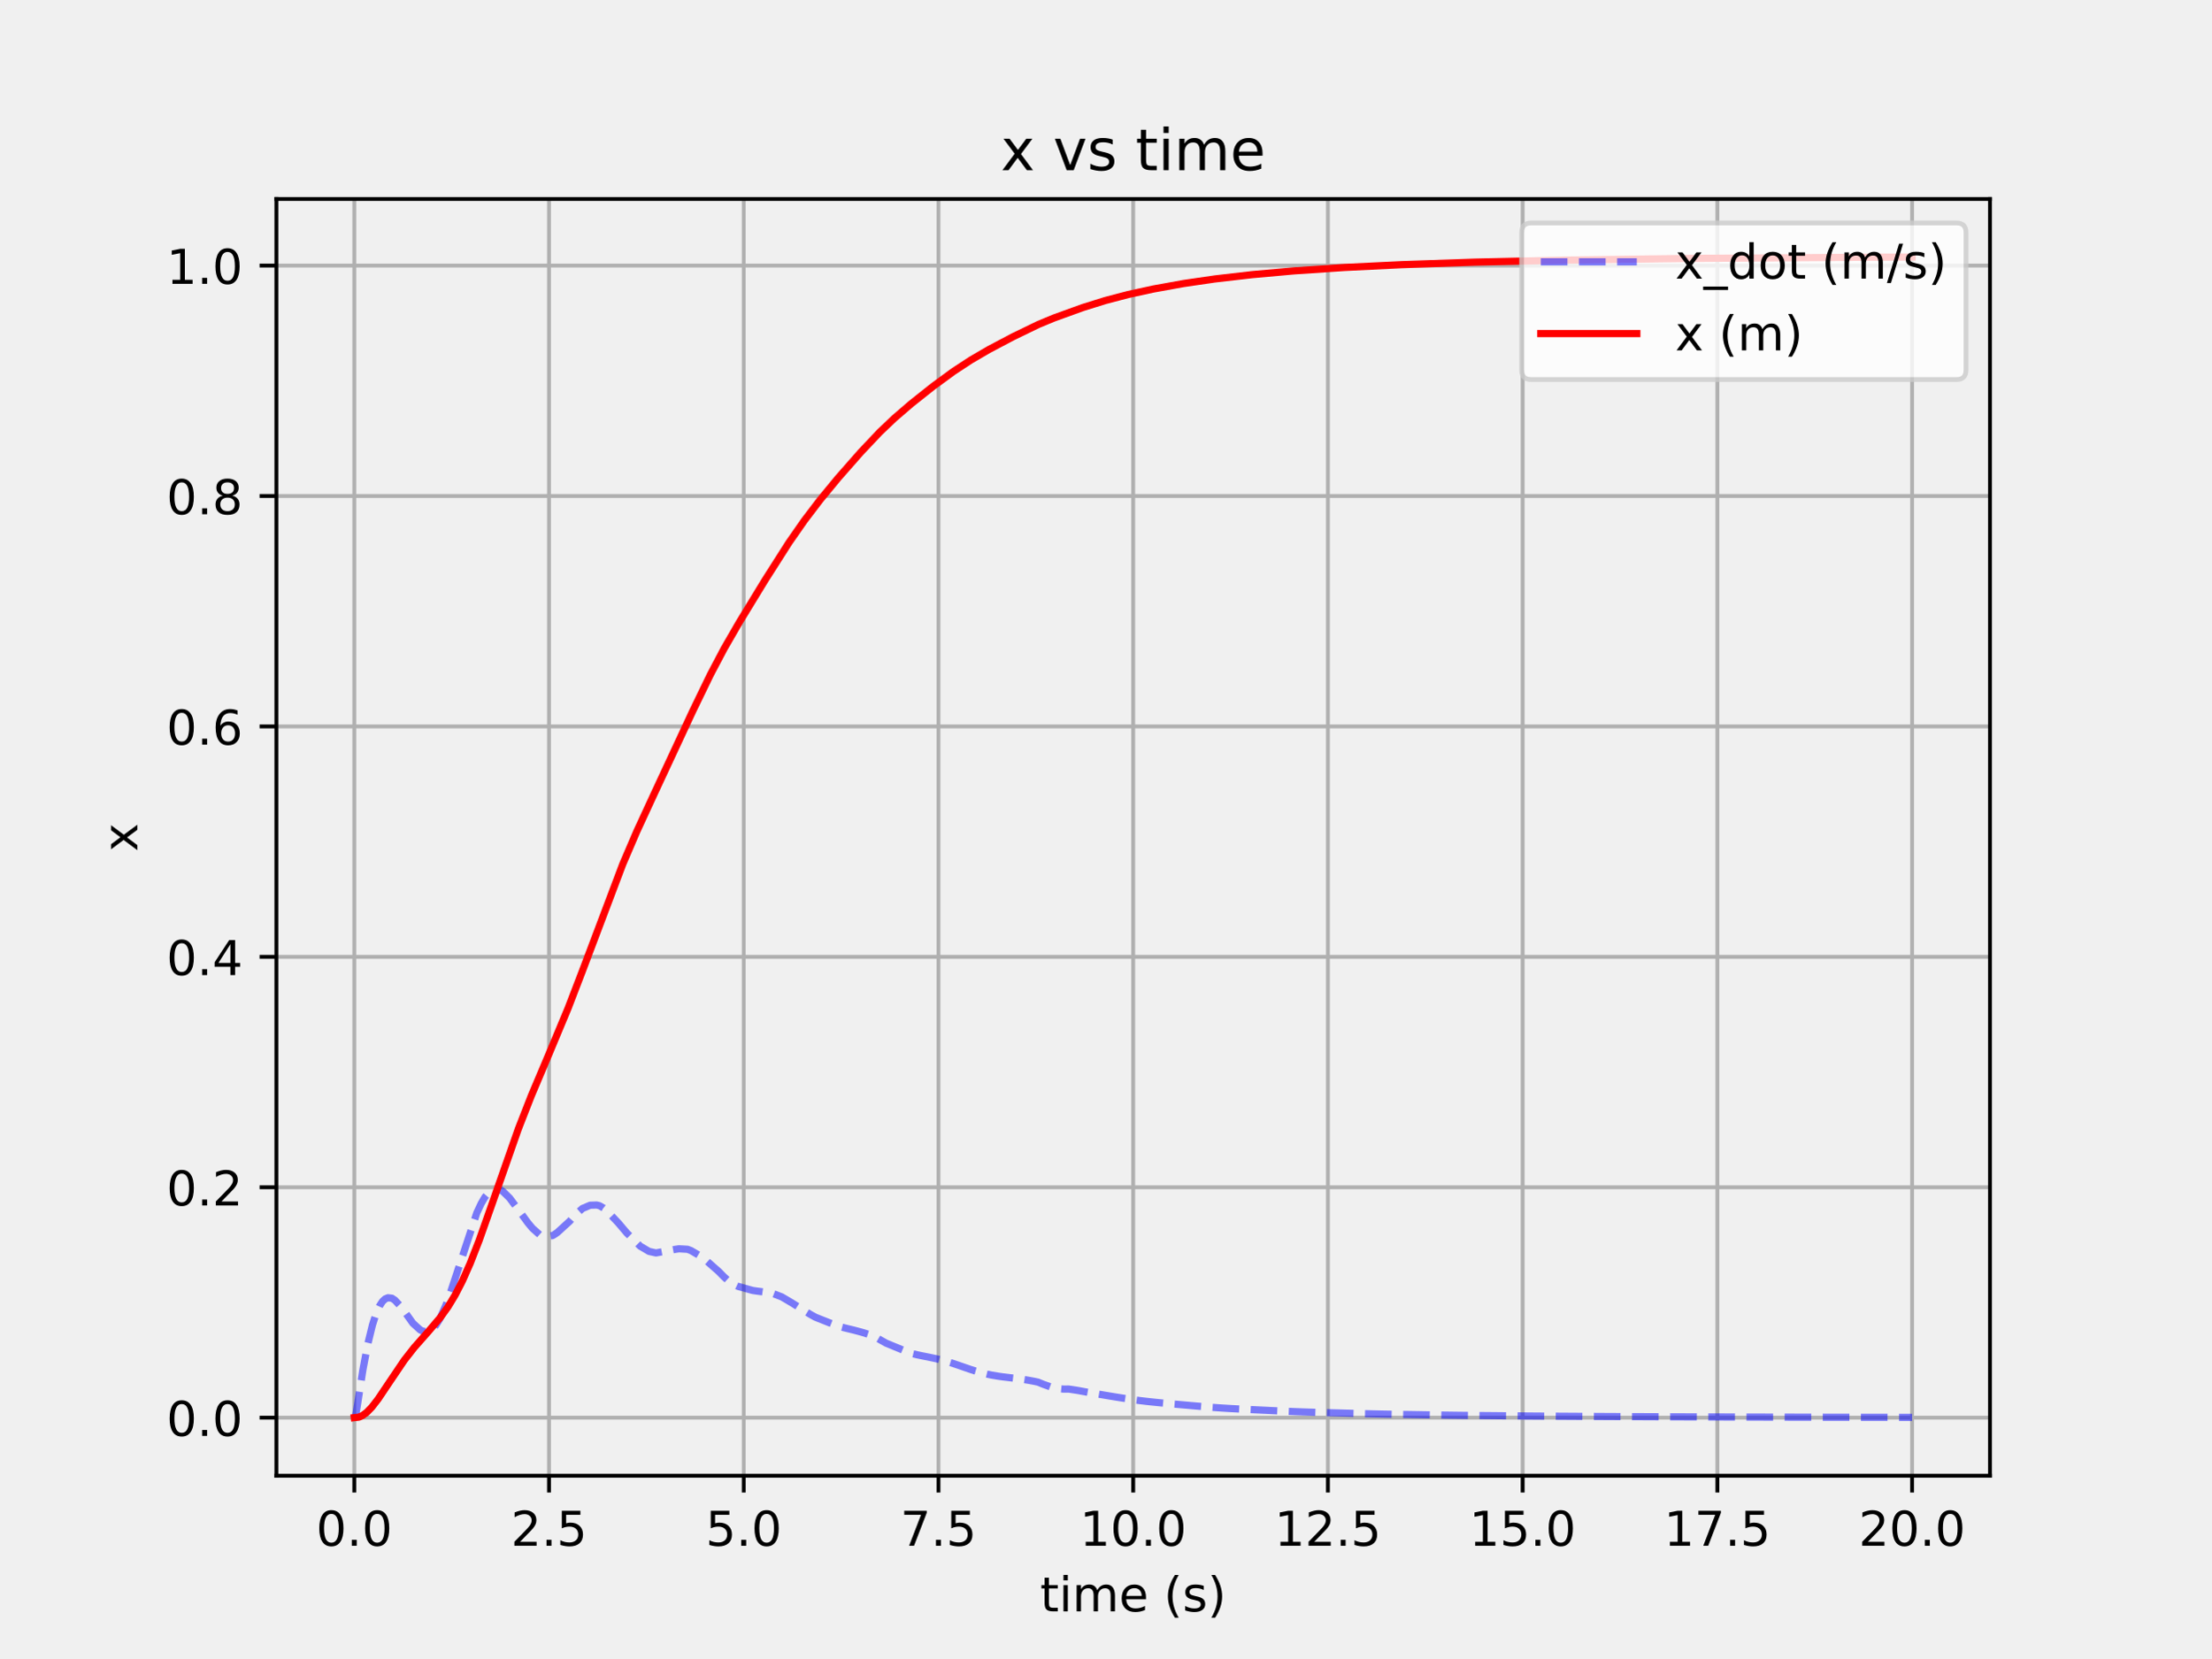
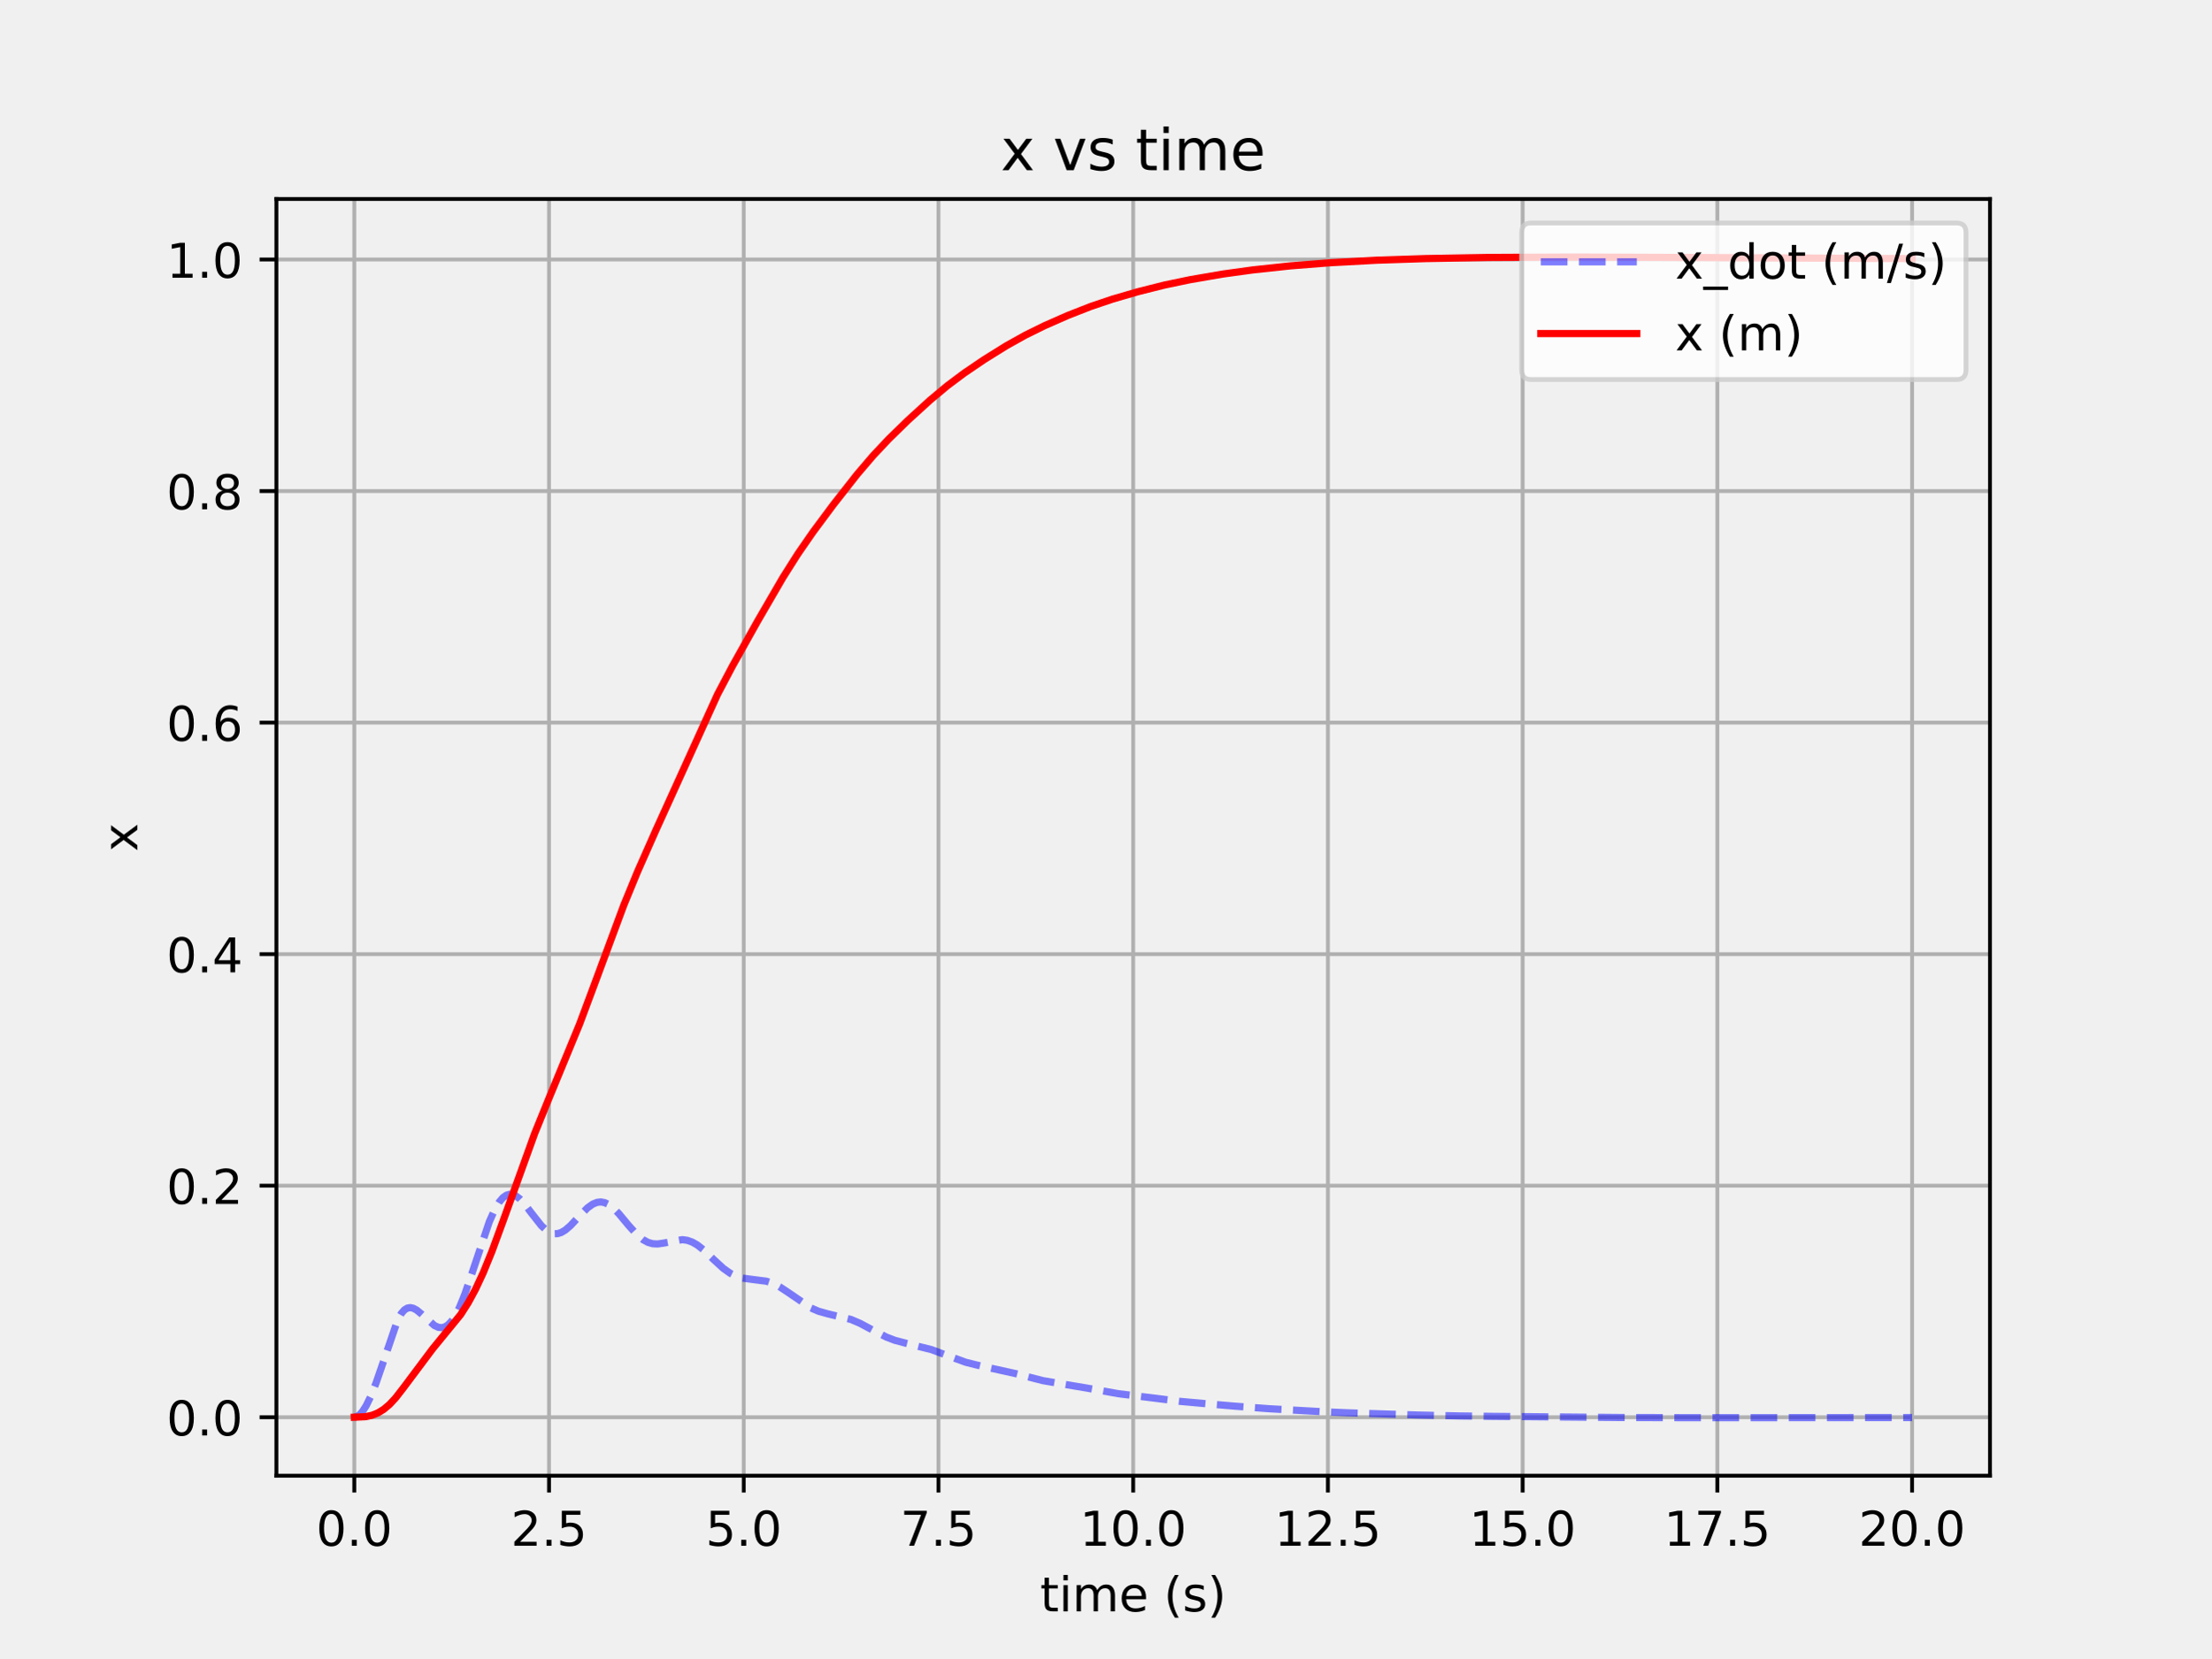
<svg xmlns="http://www.w3.org/2000/svg" xmlns:xlink="http://www.w3.org/1999/xlink" width="460.8pt" height="345.6pt" viewBox="0 0 460.8 345.6" version="1.1">
  <defs>
    <style type="text/css">*{stroke-linejoin: round; stroke-linecap: butt}</style>
  </defs>
  <g id="figure_1">
    <g id="patch_1">
      <path d="M 0 345.6  L 460.8 345.6  L 460.8 0  L 0 0  L 0 345.6  z " style="fill: none" />
    </g>
    <g id="axes_1">
      <g id="patch_2">
        <path d="M 57.6 307.584  L 414.72 307.584  L 414.72 41.472  L 57.6 41.472  L 57.6 307.584  z " style="fill: none" />
      </g>
      <g id="matplotlib.axis_1">
        <g id="xtick_1">
          <g id="line2d_1">
-             <path d="M 73.833 307.584  L 73.833 41.472  " clip-path="url(#pd0d7228120)" style="fill: none; stroke: #b0b0b0; stroke-width: 0.8; stroke-linecap: square" />
+             <path d="M 73.833 307.584  L 73.833 41.472  " clip-path="url(#p4088467283)" style="fill: none; stroke: #b0b0b0; stroke-width: 0.8; stroke-linecap: square" />
          </g>
          <g id="line2d_2">
            <defs>
-               <path id="mc7f2537e8c" d="M 0 0  L 0 3.5  " style="stroke: #000000; stroke-width: 0.8" />
+               <path id="m02cb3f8ad9" d="M 0 0  L 0 3.5  " style="stroke: #000000; stroke-width: 0.8" />
            </defs>
            <g>
-               <use xlink:href="#mc7f2537e8c" x="73.833" y="307.584" style="stroke: #000000; stroke-width: 0.8" />
+               <use xlink:href="#m02cb3f8ad9" x="73.833" y="307.584" style="stroke: #000000; stroke-width: 0.8" />
            </g>
          </g>
          <g id="text_1">
            <g transform="translate(65.88116 322.1824) scale(0.1 -0.1)">
              <defs>
                <path id="DejaVuSans-30" d="M 2034 4250  Q 1547 4250 1301 3770  Q 1056 3291 1056 2328  Q 1056 1369 1301 889  Q 1547 409 2034 409  Q 2525 409 2770 889  Q 3016 1369 3016 2328  Q 3016 3291 2770 3770  Q 2525 4250 2034 4250  z M 2034 4750  Q 2819 4750 3233 4129  Q 3647 3509 3647 2328  Q 3647 1150 3233 529  Q 2819 -91 2034 -91  Q 1250 -91 836 529  Q 422 1150 422 2328  Q 422 3509 836 4129  Q 1250 4750 2034 4750  z " transform="scale(0.015625)" />
                <path id="DejaVuSans-2e" d="M 684 794  L 1344 794  L 1344 0  L 684 0  L 684 794  z " transform="scale(0.015625)" />
              </defs>
              <use xlink:href="#DejaVuSans-30" />
              <use xlink:href="#DejaVuSans-2e" x="63.623" />
              <use xlink:href="#DejaVuSans-30" x="95.41" />
            </g>
          </g>
        </g>
        <g id="xtick_2">
          <g id="line2d_3">
-             <path d="M 114.415 307.584  L 114.415 41.472  " clip-path="url(#pd0d7228120)" style="fill: none; stroke: #b0b0b0; stroke-width: 0.8; stroke-linecap: square" />
+             <path d="M 114.415 307.584  L 114.415 41.472  " clip-path="url(#p4088467283)" style="fill: none; stroke: #b0b0b0; stroke-width: 0.8; stroke-linecap: square" />
          </g>
          <g id="line2d_4">
            <g>
-               <use xlink:href="#mc7f2537e8c" x="114.415" y="307.584" style="stroke: #000000; stroke-width: 0.8" />
+               <use xlink:href="#m02cb3f8ad9" x="114.415" y="307.584" style="stroke: #000000; stroke-width: 0.8" />
            </g>
          </g>
          <g id="text_2">
            <g transform="translate(106.463 322.1824) scale(0.1 -0.1)">
              <defs>
                <path id="DejaVuSans-32" d="M 1228 531  L 3431 531  L 3431 0  L 469 0  L 469 531  Q 828 903 1448 1529  Q 2069 2156 2228 2338  Q 2531 2678 2651 2914  Q 2772 3150 2772 3378  Q 2772 3750 2511 3984  Q 2250 4219 1831 4219  Q 1534 4219 1204 4116  Q 875 4013 500 3803  L 500 4441  Q 881 4594 1212 4672  Q 1544 4750 1819 4750  Q 2544 4750 2975 4387  Q 3406 4025 3406 3419  Q 3406 3131 3298 2873  Q 3191 2616 2906 2266  Q 2828 2175 2409 1742  Q 1991 1309 1228 531  z " transform="scale(0.015625)" />
                <path id="DejaVuSans-35" d="M 691 4666  L 3169 4666  L 3169 4134  L 1269 4134  L 1269 2991  Q 1406 3038 1543 3061  Q 1681 3084 1819 3084  Q 2600 3084 3056 2656  Q 3513 2228 3513 1497  Q 3513 744 3044 326  Q 2575 -91 1722 -91  Q 1428 -91 1123 -41  Q 819 9 494 109  L 494 744  Q 775 591 1075 516  Q 1375 441 1709 441  Q 2250 441 2565 725  Q 2881 1009 2881 1497  Q 2881 1984 2565 2268  Q 2250 2553 1709 2553  Q 1456 2553 1204 2497  Q 953 2441 691 2322  L 691 4666  z " transform="scale(0.015625)" />
              </defs>
              <use xlink:href="#DejaVuSans-32" />
              <use xlink:href="#DejaVuSans-2e" x="63.623" />
              <use xlink:href="#DejaVuSans-35" x="95.41" />
            </g>
          </g>
        </g>
        <g id="xtick_3">
          <g id="line2d_5">
-             <path d="M 154.996 307.584  L 154.996 41.472  " clip-path="url(#pd0d7228120)" style="fill: none; stroke: #b0b0b0; stroke-width: 0.8; stroke-linecap: square" />
+             <path d="M 154.996 307.584  L 154.996 41.472  " clip-path="url(#p4088467283)" style="fill: none; stroke: #b0b0b0; stroke-width: 0.8; stroke-linecap: square" />
          </g>
          <g id="line2d_6">
            <g>
-               <use xlink:href="#mc7f2537e8c" x="154.996" y="307.584" style="stroke: #000000; stroke-width: 0.8" />
+               <use xlink:href="#m02cb3f8ad9" x="154.996" y="307.584" style="stroke: #000000; stroke-width: 0.8" />
            </g>
          </g>
          <g id="text_3">
            <g transform="translate(147.0448 322.1824) scale(0.1 -0.1)">
              <use xlink:href="#DejaVuSans-35" />
              <use xlink:href="#DejaVuSans-2e" x="63.623" />
              <use xlink:href="#DejaVuSans-30" x="95.41" />
            </g>
          </g>
        </g>
        <g id="xtick_4">
          <g id="line2d_7">
-             <path d="M 195.578 307.584  L 195.578 41.472  " clip-path="url(#pd0d7228120)" style="fill: none; stroke: #b0b0b0; stroke-width: 0.8; stroke-linecap: square" />
+             <path d="M 195.578 307.584  L 195.578 41.472  " clip-path="url(#p4088467283)" style="fill: none; stroke: #b0b0b0; stroke-width: 0.8; stroke-linecap: square" />
          </g>
          <g id="line2d_8">
            <g>
-               <use xlink:href="#mc7f2537e8c" x="195.578" y="307.584" style="stroke: #000000; stroke-width: 0.8" />
+               <use xlink:href="#m02cb3f8ad9" x="195.578" y="307.584" style="stroke: #000000; stroke-width: 0.8" />
            </g>
          </g>
          <g id="text_4">
            <g transform="translate(187.6266 322.1824) scale(0.1 -0.1)">
              <defs>
                <path id="DejaVuSans-37" d="M 525 4666  L 3525 4666  L 3525 4397  L 1831 0  L 1172 0  L 2766 4134  L 525 4134  L 525 4666  z " transform="scale(0.015625)" />
              </defs>
              <use xlink:href="#DejaVuSans-37" />
              <use xlink:href="#DejaVuSans-2e" x="63.623" />
              <use xlink:href="#DejaVuSans-35" x="95.41" />
            </g>
          </g>
        </g>
        <g id="xtick_5">
          <g id="line2d_9">
-             <path d="M 236.16 307.584  L 236.16 41.472  " clip-path="url(#pd0d7228120)" style="fill: none; stroke: #b0b0b0; stroke-width: 0.8; stroke-linecap: square" />
+             <path d="M 236.16 307.584  L 236.16 41.472  " clip-path="url(#p4088467283)" style="fill: none; stroke: #b0b0b0; stroke-width: 0.8; stroke-linecap: square" />
          </g>
          <g id="line2d_10">
            <g>
-               <use xlink:href="#mc7f2537e8c" x="236.16" y="307.584" style="stroke: #000000; stroke-width: 0.8" />
+               <use xlink:href="#m02cb3f8ad9" x="236.16" y="307.584" style="stroke: #000000; stroke-width: 0.8" />
            </g>
          </g>
          <g id="text_5">
            <g transform="translate(225.0272 322.1824) scale(0.1 -0.1)">
              <defs>
                <path id="DejaVuSans-31" d="M 794 531  L 1825 531  L 1825 4091  L 703 3866  L 703 4441  L 1819 4666  L 2450 4666  L 2450 531  L 3481 531  L 3481 0  L 794 0  L 794 531  z " transform="scale(0.015625)" />
              </defs>
              <use xlink:href="#DejaVuSans-31" />
              <use xlink:href="#DejaVuSans-30" x="63.623" />
              <use xlink:href="#DejaVuSans-2e" x="127.246" />
              <use xlink:href="#DejaVuSans-30" x="159.033" />
            </g>
          </g>
        </g>
        <g id="xtick_6">
          <g id="line2d_11">
-             <path d="M 276.742 307.584  L 276.742 41.472  " clip-path="url(#pd0d7228120)" style="fill: none; stroke: #b0b0b0; stroke-width: 0.8; stroke-linecap: square" />
+             <path d="M 276.742 307.584  L 276.742 41.472  " clip-path="url(#p4088467283)" style="fill: none; stroke: #b0b0b0; stroke-width: 0.8; stroke-linecap: square" />
          </g>
          <g id="line2d_12">
            <g>
-               <use xlink:href="#mc7f2537e8c" x="276.742" y="307.584" style="stroke: #000000; stroke-width: 0.8" />
+               <use xlink:href="#m02cb3f8ad9" x="276.742" y="307.584" style="stroke: #000000; stroke-width: 0.8" />
            </g>
          </g>
          <g id="text_6">
            <g transform="translate(265.609 322.1824) scale(0.1 -0.1)">
              <use xlink:href="#DejaVuSans-31" />
              <use xlink:href="#DejaVuSans-32" x="63.623" />
              <use xlink:href="#DejaVuSans-2e" x="127.246" />
              <use xlink:href="#DejaVuSans-35" x="159.033" />
            </g>
          </g>
        </g>
        <g id="xtick_7">
          <g id="line2d_13">
-             <path d="M 317.324 307.584  L 317.324 41.472  " clip-path="url(#pd0d7228120)" style="fill: none; stroke: #b0b0b0; stroke-width: 0.8; stroke-linecap: square" />
+             <path d="M 317.324 307.584  L 317.324 41.472  " clip-path="url(#p4088467283)" style="fill: none; stroke: #b0b0b0; stroke-width: 0.8; stroke-linecap: square" />
          </g>
          <g id="line2d_14">
            <g>
-               <use xlink:href="#mc7f2537e8c" x="317.324" y="307.584" style="stroke: #000000; stroke-width: 0.8" />
+               <use xlink:href="#m02cb3f8ad9" x="317.324" y="307.584" style="stroke: #000000; stroke-width: 0.8" />
            </g>
          </g>
          <g id="text_7">
            <g transform="translate(306.1908 322.1824) scale(0.1 -0.1)">
              <use xlink:href="#DejaVuSans-31" />
              <use xlink:href="#DejaVuSans-35" x="63.623" />
              <use xlink:href="#DejaVuSans-2e" x="127.246" />
              <use xlink:href="#DejaVuSans-30" x="159.033" />
            </g>
          </g>
        </g>
        <g id="xtick_8">
          <g id="line2d_15">
-             <path d="M 357.905 307.584  L 357.905 41.472  " clip-path="url(#pd0d7228120)" style="fill: none; stroke: #b0b0b0; stroke-width: 0.8; stroke-linecap: square" />
+             <path d="M 357.905 307.584  L 357.905 41.472  " clip-path="url(#p4088467283)" style="fill: none; stroke: #b0b0b0; stroke-width: 0.8; stroke-linecap: square" />
          </g>
          <g id="line2d_16">
            <g>
-               <use xlink:href="#mc7f2537e8c" x="357.905" y="307.584" style="stroke: #000000; stroke-width: 0.8" />
+               <use xlink:href="#m02cb3f8ad9" x="357.905" y="307.584" style="stroke: #000000; stroke-width: 0.8" />
            </g>
          </g>
          <g id="text_8">
            <g transform="translate(346.7726 322.1824) scale(0.1 -0.1)">
              <use xlink:href="#DejaVuSans-31" />
              <use xlink:href="#DejaVuSans-37" x="63.623" />
              <use xlink:href="#DejaVuSans-2e" x="127.246" />
              <use xlink:href="#DejaVuSans-35" x="159.033" />
            </g>
          </g>
        </g>
        <g id="xtick_9">
          <g id="line2d_17">
-             <path d="M 398.487 307.584  L 398.487 41.472  " clip-path="url(#pd0d7228120)" style="fill: none; stroke: #b0b0b0; stroke-width: 0.8; stroke-linecap: square" />
+             <path d="M 398.487 307.584  L 398.487 41.472  " clip-path="url(#p4088467283)" style="fill: none; stroke: #b0b0b0; stroke-width: 0.8; stroke-linecap: square" />
          </g>
          <g id="line2d_18">
            <g>
-               <use xlink:href="#mc7f2537e8c" x="398.487" y="307.584" style="stroke: #000000; stroke-width: 0.8" />
+               <use xlink:href="#m02cb3f8ad9" x="398.487" y="307.584" style="stroke: #000000; stroke-width: 0.8" />
            </g>
          </g>
          <g id="text_9">
            <g transform="translate(387.3545 322.1824) scale(0.1 -0.1)">
              <use xlink:href="#DejaVuSans-32" />
              <use xlink:href="#DejaVuSans-30" x="63.623" />
              <use xlink:href="#DejaVuSans-2e" x="127.246" />
              <use xlink:href="#DejaVuSans-30" x="159.033" />
            </g>
          </g>
        </g>
        <g id="text_10">
          <g transform="translate(216.7686 335.8606) scale(0.1 -0.1)">
            <defs>
              <path id="DejaVuSans-74" d="M 1172 4494  L 1172 3500  L 2356 3500  L 2356 3053  L 1172 3053  L 1172 1153  Q 1172 725 1289 603  Q 1406 481 1766 481  L 2356 481  L 2356 0  L 1766 0  Q 1100 0 847 248  Q 594 497 594 1153  L 594 3053  L 172 3053  L 172 3500  L 594 3500  L 594 4494  L 1172 4494  z " transform="scale(0.015625)" />
              <path id="DejaVuSans-69" d="M 603 3500  L 1178 3500  L 1178 0  L 603 0  L 603 3500  z M 603 4863  L 1178 4863  L 1178 4134  L 603 4134  L 603 4863  z " transform="scale(0.015625)" />
              <path id="DejaVuSans-6d" d="M 3328 2828  Q 3544 3216 3844 3400  Q 4144 3584 4550 3584  Q 5097 3584 5394 3201  Q 5691 2819 5691 2113  L 5691 0  L 5113 0  L 5113 2094  Q 5113 2597 4934 2840  Q 4756 3084 4391 3084  Q 3944 3084 3684 2787  Q 3425 2491 3425 1978  L 3425 0  L 2847 0  L 2847 2094  Q 2847 2600 2669 2842  Q 2491 3084 2119 3084  Q 1678 3084 1418 2786  Q 1159 2488 1159 1978  L 1159 0  L 581 0  L 581 3500  L 1159 3500  L 1159 2956  Q 1356 3278 1631 3431  Q 1906 3584 2284 3584  Q 2666 3584 2933 3390  Q 3200 3197 3328 2828  z " transform="scale(0.015625)" />
              <path id="DejaVuSans-65" d="M 3597 1894  L 3597 1613  L 953 1613  Q 991 1019 1311 708  Q 1631 397 2203 397  Q 2534 397 2845 478  Q 3156 559 3463 722  L 3463 178  Q 3153 47 2828 -22  Q 2503 -91 2169 -91  Q 1331 -91 842 396  Q 353 884 353 1716  Q 353 2575 817 3079  Q 1281 3584 2069 3584  Q 2775 3584 3186 3129  Q 3597 2675 3597 1894  z M 3022 2063  Q 3016 2534 2758 2815  Q 2500 3097 2075 3097  Q 1594 3097 1305 2825  Q 1016 2553 972 2059  L 3022 2063  z " transform="scale(0.015625)" />
              <path id="DejaVuSans-20" transform="scale(0.015625)" />
              <path id="DejaVuSans-28" d="M 1984 4856  Q 1566 4138 1362 3434  Q 1159 2731 1159 2009  Q 1159 1288 1364 580  Q 1569 -128 1984 -844  L 1484 -844  Q 1016 -109 783 600  Q 550 1309 550 2009  Q 550 2706 781 3412  Q 1013 4119 1484 4856  L 1984 4856  z " transform="scale(0.015625)" />
              <path id="DejaVuSans-73" d="M 2834 3397  L 2834 2853  Q 2591 2978 2328 3040  Q 2066 3103 1784 3103  Q 1356 3103 1142 2972  Q 928 2841 928 2578  Q 928 2378 1081 2264  Q 1234 2150 1697 2047  L 1894 2003  Q 2506 1872 2764 1633  Q 3022 1394 3022 966  Q 3022 478 2636 193  Q 2250 -91 1575 -91  Q 1294 -91 989 -36  Q 684 19 347 128  L 347 722  Q 666 556 975 473  Q 1284 391 1588 391  Q 1994 391 2212 530  Q 2431 669 2431 922  Q 2431 1156 2273 1281  Q 2116 1406 1581 1522  L 1381 1569  Q 847 1681 609 1914  Q 372 2147 372 2553  Q 372 3047 722 3315  Q 1072 3584 1716 3584  Q 2034 3584 2315 3537  Q 2597 3491 2834 3397  z " transform="scale(0.015625)" />
              <path id="DejaVuSans-29" d="M 513 4856  L 1013 4856  Q 1481 4119 1714 3412  Q 1947 2706 1947 2009  Q 1947 1309 1714 600  Q 1481 -109 1013 -844  L 513 -844  Q 928 -128 1133 580  Q 1338 1288 1338 2009  Q 1338 2731 1133 3434  Q 928 4138 513 4856  z " transform="scale(0.015625)" />
            </defs>
            <use xlink:href="#DejaVuSans-74" />
            <use xlink:href="#DejaVuSans-69" x="39.209" />
            <use xlink:href="#DejaVuSans-6d" x="66.992" />
            <use xlink:href="#DejaVuSans-65" x="164.404" />
            <use xlink:href="#DejaVuSans-20" x="225.928" />
            <use xlink:href="#DejaVuSans-28" x="257.715" />
            <use xlink:href="#DejaVuSans-73" x="296.729" />
            <use xlink:href="#DejaVuSans-29" x="348.828" />
          </g>
        </g>
      </g>
      <g id="matplotlib.axis_2">
        <g id="ytick_1">
          <g id="line2d_19">
-             <path d="M 57.6 295.488  L 414.72 295.488  " clip-path="url(#pd0d7228120)" style="fill: none; stroke: #b0b0b0; stroke-width: 0.8; stroke-linecap: square" />
+             <path d="M 57.6 295.393  L 414.72 295.393  " clip-path="url(#p4088467283)" style="fill: none; stroke: #b0b0b0; stroke-width: 0.8; stroke-linecap: square" />
          </g>
          <g id="line2d_20">
            <defs>
-               <path id="m6e0568324d" d="M 0 0  L -3.5 0  " style="stroke: #000000; stroke-width: 0.8" />
+               <path id="m727391ca38" d="M 0 0  L -3.5 0  " style="stroke: #000000; stroke-width: 0.8" />
            </defs>
            <g>
-               <use xlink:href="#m6e0568324d" x="57.6" y="295.488" style="stroke: #000000; stroke-width: 0.8" />
+               <use xlink:href="#m727391ca38" x="57.6" y="295.393" style="stroke: #000000; stroke-width: 0.8" />
            </g>
          </g>
          <g id="text_11">
-             <g transform="translate(34.69687 299.2872) scale(0.1 -0.1)">
+             <g transform="translate(34.69687 299.1927) scale(0.1 -0.1)">
              <use xlink:href="#DejaVuSans-30" />
              <use xlink:href="#DejaVuSans-2e" x="63.623" />
              <use xlink:href="#DejaVuSans-30" x="95.41" />
            </g>
          </g>
        </g>
        <g id="ytick_2">
          <g id="line2d_21">
-             <path d="M 57.6 247.461  L 414.72 247.461  " clip-path="url(#pd0d7228120)" style="fill: none; stroke: #b0b0b0; stroke-width: 0.8; stroke-linecap: square" />
+             <path d="M 57.6 247.133  L 414.72 247.133  " clip-path="url(#p4088467283)" style="fill: none; stroke: #b0b0b0; stroke-width: 0.8; stroke-linecap: square" />
          </g>
          <g id="line2d_22">
            <g>
-               <use xlink:href="#m6e0568324d" x="57.6" y="247.461" style="stroke: #000000; stroke-width: 0.8" />
+               <use xlink:href="#m727391ca38" x="57.6" y="247.133" style="stroke: #000000; stroke-width: 0.8" />
            </g>
          </g>
          <g id="text_12">
-             <g transform="translate(34.69687 251.2601) scale(0.1 -0.1)">
+             <g transform="translate(34.69687 250.932) scale(0.1 -0.1)">
              <use xlink:href="#DejaVuSans-30" />
              <use xlink:href="#DejaVuSans-2e" x="63.623" />
              <use xlink:href="#DejaVuSans-32" x="95.41" />
            </g>
          </g>
        </g>
        <g id="ytick_3">
          <g id="line2d_23">
-             <path d="M 57.6 199.434  L 414.72 199.434  " clip-path="url(#pd0d7228120)" style="fill: none; stroke: #b0b0b0; stroke-width: 0.8; stroke-linecap: square" />
+             <path d="M 57.6 198.872  L 414.72 198.872  " clip-path="url(#p4088467283)" style="fill: none; stroke: #b0b0b0; stroke-width: 0.8; stroke-linecap: square" />
          </g>
          <g id="line2d_24">
            <g>
-               <use xlink:href="#m6e0568324d" x="57.6" y="199.434" style="stroke: #000000; stroke-width: 0.8" />
+               <use xlink:href="#m727391ca38" x="57.6" y="198.872" style="stroke: #000000; stroke-width: 0.8" />
            </g>
          </g>
          <g id="text_13">
-             <g transform="translate(34.69687 203.233) scale(0.1 -0.1)">
+             <g transform="translate(34.69687 202.6712) scale(0.1 -0.1)">
              <defs>
                <path id="DejaVuSans-34" d="M 2419 4116  L 825 1625  L 2419 1625  L 2419 4116  z M 2253 4666  L 3047 4666  L 3047 1625  L 3713 1625  L 3713 1100  L 3047 1100  L 3047 0  L 2419 0  L 2419 1100  L 313 1100  L 313 1709  L 2253 4666  z " transform="scale(0.015625)" />
              </defs>
              <use xlink:href="#DejaVuSans-30" />
              <use xlink:href="#DejaVuSans-2e" x="63.623" />
              <use xlink:href="#DejaVuSans-34" x="95.41" />
            </g>
          </g>
        </g>
        <g id="ytick_4">
          <g id="line2d_25">
-             <path d="M 57.6 151.407  L 414.72 151.407  " clip-path="url(#pd0d7228120)" style="fill: none; stroke: #b0b0b0; stroke-width: 0.8; stroke-linecap: square" />
+             <path d="M 57.6 150.611  L 414.72 150.611  " clip-path="url(#p4088467283)" style="fill: none; stroke: #b0b0b0; stroke-width: 0.8; stroke-linecap: square" />
          </g>
          <g id="line2d_26">
            <g>
-               <use xlink:href="#m6e0568324d" x="57.6" y="151.407" style="stroke: #000000; stroke-width: 0.8" />
+               <use xlink:href="#m727391ca38" x="57.6" y="150.611" style="stroke: #000000; stroke-width: 0.8" />
            </g>
          </g>
          <g id="text_14">
-             <g transform="translate(34.69687 155.206) scale(0.1 -0.1)">
+             <g transform="translate(34.69687 154.4104) scale(0.1 -0.1)">
              <defs>
                <path id="DejaVuSans-36" d="M 2113 2584  Q 1688 2584 1439 2293  Q 1191 2003 1191 1497  Q 1191 994 1439 701  Q 1688 409 2113 409  Q 2538 409 2786 701  Q 3034 994 3034 1497  Q 3034 2003 2786 2293  Q 2538 2584 2113 2584  z M 3366 4563  L 3366 3988  Q 3128 4100 2886 4159  Q 2644 4219 2406 4219  Q 1781 4219 1451 3797  Q 1122 3375 1075 2522  Q 1259 2794 1537 2939  Q 1816 3084 2150 3084  Q 2853 3084 3261 2657  Q 3669 2231 3669 1497  Q 3669 778 3244 343  Q 2819 -91 2113 -91  Q 1303 -91 875 529  Q 447 1150 447 2328  Q 447 3434 972 4092  Q 1497 4750 2381 4750  Q 2619 4750 2861 4703  Q 3103 4656 3366 4563  z " transform="scale(0.015625)" />
              </defs>
              <use xlink:href="#DejaVuSans-30" />
              <use xlink:href="#DejaVuSans-2e" x="63.623" />
              <use xlink:href="#DejaVuSans-36" x="95.41" />
            </g>
          </g>
        </g>
        <g id="ytick_5">
          <g id="line2d_27">
-             <path d="M 57.6 103.38  L 414.72 103.38  " clip-path="url(#pd0d7228120)" style="fill: none; stroke: #b0b0b0; stroke-width: 0.8; stroke-linecap: square" />
+             <path d="M 57.6 102.35  L 414.72 102.35  " clip-path="url(#p4088467283)" style="fill: none; stroke: #b0b0b0; stroke-width: 0.8; stroke-linecap: square" />
          </g>
          <g id="line2d_28">
            <g>
-               <use xlink:href="#m6e0568324d" x="57.6" y="103.38" style="stroke: #000000; stroke-width: 0.8" />
+               <use xlink:href="#m727391ca38" x="57.6" y="102.35" style="stroke: #000000; stroke-width: 0.8" />
            </g>
          </g>
          <g id="text_15">
-             <g transform="translate(34.69687 107.1789) scale(0.1 -0.1)">
+             <g transform="translate(34.69687 106.1497) scale(0.1 -0.1)">
              <defs>
                <path id="DejaVuSans-38" d="M 2034 2216  Q 1584 2216 1326 1975  Q 1069 1734 1069 1313  Q 1069 891 1326 650  Q 1584 409 2034 409  Q 2484 409 2743 651  Q 3003 894 3003 1313  Q 3003 1734 2745 1975  Q 2488 2216 2034 2216  z M 1403 2484  Q 997 2584 770 2862  Q 544 3141 544 3541  Q 544 4100 942 4425  Q 1341 4750 2034 4750  Q 2731 4750 3128 4425  Q 3525 4100 3525 3541  Q 3525 3141 3298 2862  Q 3072 2584 2669 2484  Q 3125 2378 3379 2068  Q 3634 1759 3634 1313  Q 3634 634 3220 271  Q 2806 -91 2034 -91  Q 1263 -91 848 271  Q 434 634 434 1313  Q 434 1759 690 2068  Q 947 2378 1403 2484  z M 1172 3481  Q 1172 3119 1398 2916  Q 1625 2713 2034 2713  Q 2441 2713 2670 2916  Q 2900 3119 2900 3481  Q 2900 3844 2670 4047  Q 2441 4250 2034 4250  Q 1625 4250 1398 4047  Q 1172 3844 1172 3481  z " transform="scale(0.015625)" />
              </defs>
              <use xlink:href="#DejaVuSans-30" />
              <use xlink:href="#DejaVuSans-2e" x="63.623" />
              <use xlink:href="#DejaVuSans-38" x="95.41" />
            </g>
          </g>
        </g>
        <g id="ytick_6">
          <g id="line2d_29">
-             <path d="M 57.6 55.353  L 414.72 55.353  " clip-path="url(#pd0d7228120)" style="fill: none; stroke: #b0b0b0; stroke-width: 0.8; stroke-linecap: square" />
+             <path d="M 57.6 54.09  L 414.72 54.09  " clip-path="url(#p4088467283)" style="fill: none; stroke: #b0b0b0; stroke-width: 0.8; stroke-linecap: square" />
          </g>
          <g id="line2d_30">
            <g>
-               <use xlink:href="#m6e0568324d" x="57.6" y="55.353" style="stroke: #000000; stroke-width: 0.8" />
+               <use xlink:href="#m727391ca38" x="57.6" y="54.09" style="stroke: #000000; stroke-width: 0.8" />
            </g>
          </g>
          <g id="text_16">
-             <g transform="translate(34.69687 59.15178) scale(0.1 -0.1)">
+             <g transform="translate(34.69687 57.88889) scale(0.1 -0.1)">
              <use xlink:href="#DejaVuSans-31" />
              <use xlink:href="#DejaVuSans-2e" x="63.623" />
              <use xlink:href="#DejaVuSans-30" x="95.41" />
            </g>
          </g>
        </g>
        <g id="text_17">
          <g transform="translate(28.61719 177.4874) rotate(-90) scale(0.1 -0.1)">
            <defs>
              <path id="DejaVuSans-78" d="M 3513 3500  L 2247 1797  L 3578 0  L 2900 0  L 1881 1375  L 863 0  L 184 0  L 1544 1831  L 300 3500  L 978 3500  L 1906 2253  L 2834 3500  L 3513 3500  z " transform="scale(0.015625)" />
            </defs>
            <use xlink:href="#DejaVuSans-78" />
          </g>
        </g>
      </g>
      <g id="line2d_31">
-         <path d="M 73.833 295.488  L 73.963 295.365  L 74.157 294.777  L 74.45 293.037  L 75.618 285.547  L 76.641 280.147  L 77.615 276.162  L 78.41 273.7  L 79.125 272.149  L 79.693 271.281  L 80.261 270.741  L 80.861 270.493  L 81.673 270.59  L 82.274 270.983  L 83.524 272.323  L 84.384 273.482  L 86.04 275.802  L 87.549 277.176  L 88.118 277.46  L 88.978 277.555  L 89.432 277.428  L 89.903 277.161  L 90.78 276.289  L 91.64 274.922  L 92.955 271.948  L 93.831 269.541  L 99.367 252.792  L 100.276 250.852  L 101.071 249.498  L 101.964 248.45  L 102.906 247.936  L 103.831 247.867  L 104.269 247.992  L 104.837 248.365  L 106.201 249.703  L 108.701 253.074  L 109.999 254.852  L 110.957 256.004  L 112.483 257.366  L 113.197 257.639  L 113.798 257.729  L 115.113 257.549  L 115.453 257.366  L 116.151 256.891  L 118.732 254.533  L 119.95 253.14  L 121.395 251.882  L 122.985 251.208  L 124.333 251.165  L 124.933 251.309  L 125.745 251.781  L 126.475 252.374  L 128.845 254.886  L 130.647 257.013  L 133.407 259.736  L 135.257 260.83  L 136.702 261.153  L 140.663 260.416  L 141.491 260.29  L 143.276 260.39  L 144.007 260.666  L 146.474 262.115  L 149.737 264.982  L 150.906 266.165  L 151.928 267.094  L 152.967 267.726  L 153.828 268.132  L 156.863 268.974  L 157.788 269.111  L 158.908 269.251  L 160.191 269.437  L 161.051 269.6  L 162.918 270.316  L 165.077 271.592  L 166.164 272.28  L 167.447 273.097  L 168.924 273.99  L 169.947 274.559  L 174.589 276.4  L 175.872 276.735  L 176.927 276.994  L 177.949 277.242  L 179.199 277.572  L 180.125 277.839  L 181.602 278.33  L 182.332 278.623  L 183.55 279.331  L 184.67 279.96  L 189.669 282.021  L 191.147 282.383  L 192.137 282.593  L 193.224 282.808  L 194.377 283.045  L 195.335 283.257  L 196.682 283.601  L 197.624 283.873  L 198.581 284.172  L 199.864 284.607  L 200.919 284.973  L 202.039 285.361  L 203.256 285.755  L 204.246 286.048  L 205.659 286.403  L 206.616 286.605  L 207.931 286.828  L 208.921 286.969  L 210.042 287.107  L 211.129 287.238  L 212.152 287.365  L 213.337 287.532  L 214.295 287.684  L 215.512 287.907  L 216.324 288.083  L 217.411 288.525  L 218.953 289.078  L 219.879 289.355  L 221.615 289.531  L 222.703 289.522  L 224.732 289.833  L 225.787 290.032  L 226.875 290.226  L 227.946 290.413  L 229.034 290.601  L 230.089 290.779  L 231.177 290.963  L 232.232 291.135  L 233.287 291.307  L 234.374 291.475  L 235.43 291.634  L 236.517 291.786  L 237.54 291.922  L 238.627 292.054  L 239.65 292.171  L 240.738 292.284  L 241.793 292.39  L 242.88 292.491  L 243.935 292.588  L 244.991 292.681  L 246.046 292.776  L 247.101 292.867  L 248.156 292.962  L 249.211 293.052  L 250.266 293.144  L 251.321 293.229  L 252.376 293.314  L 253.464 293.394  L 254.519 293.468  L 255.607 293.536  L 256.662 293.599  L 257.75 293.657  L 258.805 293.712  L 259.86 293.762  L 260.915 293.815  L 261.97 293.863  L 263.025 293.915  L 264.08 293.964  L 265.135 294.017  L 266.191 294.066  L 267.246 294.117  L 268.301 294.163  L 269.356 294.21  L 270.411 294.251  L 271.466 294.291  L 272.521 294.326  L 273.576 294.36  L 274.632 294.39  L 275.687 294.421  L 276.742 294.447  L 277.797 294.477  L 278.852 294.504  L 279.907 294.534  L 280.962 294.561  L 282.017 294.592  L 283.073 294.62  L 284.128 294.65  L 285.183 294.675  L 286.238 294.702  L 287.293 294.724  L 288.348 294.747  L 289.403 294.765  L 290.458 294.786  L 291.514 294.801  L 292.569 294.82  L 293.624 294.834  L 294.679 294.853  L 295.734 294.868  L 296.789 294.887  L 297.844 294.903  L 298.899 294.922  L 299.955 294.937  L 301.01 294.956  L 302.065 294.97  L 303.12 294.986  L 304.175 294.998  L 305.23 295.012  L 306.285 295.022  L 307.341 295.034  L 308.396 295.043  L 309.451 295.055  L 310.506 295.063  L 311.561 295.075  L 312.616 295.084  L 313.671 295.097  L 314.726 295.106  L 315.782 295.118  L 316.837 295.127  L 317.892 295.139  L 318.947 295.147  L 320.002 295.157  L 321.057 295.163  L 322.112 295.172  L 323.167 295.178  L 324.223 295.186  L 325.278 295.191  L 326.333 295.199  L 327.388 295.204  L 328.443 295.212  L 329.498 295.218  L 330.553 295.226  L 331.608 295.232  L 332.664 295.24  L 333.719 295.245  L 334.774 295.253  L 335.829 295.257  L 336.884 295.264  L 337.939 295.267  L 338.994 295.274  L 340.049 295.276  L 341.105 295.282  L 342.16 295.285  L 343.215 295.291  L 344.27 295.294  L 345.325 295.3  L 346.38 295.303  L 347.435 295.31  L 348.49 295.313  L 349.546 295.319  L 350.601 295.321  L 351.656 295.327  L 352.711 295.329  L 353.766 295.334  L 354.821 295.335  L 355.876 295.34  L 356.931 295.341  L 357.987 295.346  L 359.042 295.347  L 360.097 295.352  L 361.152 295.353  L 362.207 295.358  L 363.262 295.36  L 364.317 295.365  L 365.373 295.366  L 366.428 295.371  L 367.483 295.372  L 368.538 295.376  L 369.593 295.376  L 370.648 295.38  L 371.703 295.381  L 372.758 295.385  L 373.814 295.385  L 374.869 295.389  L 375.924 295.389  L 376.979 295.393  L 378.034 295.394  L 379.089 295.397  L 380.144 295.398  L 381.199 295.402  L 382.255 295.402  L 383.31 295.406  L 384.365 295.406  L 385.42 295.409  L 386.475 295.409  L 387.53 295.412  L 388.585 295.412  L 389.64 295.415  L 390.696 295.415  L 391.751 295.418  L 392.806 295.418  L 393.861 295.421  L 394.916 295.421  L 395.971 295.424  L 397.026 295.424  L 398.081 295.427  L 398.487 295.426  L 398.487 295.426  " clip-path="url(#pd0d7228120)" style="fill: none; stroke-dasharray: 5.55,2.4; stroke-dashoffset: 0; stroke: #0000ff; stroke-opacity: 0.5; stroke-width: 1.5" />
+         <path d="M 73.833 295.393  L 74.336 295.282  L 74.888 294.922  L 75.521 294.229  L 76.284 293.039  L 77.209 291.152  L 78.378 288.226  L 80.034 283.416  L 82.891 275.067  L 83.637 273.754  L 84.287 273.022  L 84.887 272.654  L 85.488 272.547  L 86.121 272.676  L 86.835 273.059  L 87.842 273.885  L 90.536 276.283  L 91.348 276.655  L 92.046 276.733  L 92.695 276.574  L 93.328 276.185  L 94.042 275.456  L 94.822 274.312  L 95.747 272.505  L 96.851 269.793  L 98.344 265.438  L 101.964 254.662  L 103.1 252.112  L 104.009 250.574  L 104.821 249.619  L 105.535 249.114  L 106.185 248.923  L 106.818 248.97  L 107.483 249.246  L 108.295 249.857  L 109.236 250.858  L 110.746 252.835  L 112.824 255.473  L 113.846 256.417  L 114.707 256.93  L 115.47 257.143  L 116.2 257.128  L 116.963 256.89  L 117.807 256.39  L 118.895 255.453  L 120.648 253.567  L 122.45 251.745  L 123.537 250.969  L 124.446 250.603  L 125.226 250.523  L 126.005 250.666  L 126.849 251.064  L 127.807 251.788  L 128.943 252.94  L 131.021 255.436  L 132.806 257.406  L 133.975 258.369  L 135.03 258.948  L 136.02 259.231  L 137.027 259.286  L 138.342 259.095  L 142.205 258.381  L 143.244 258.525  L 144.315 258.914  L 145.354 259.522  L 146.62 260.521  L 148.698 262.501  L 150.743 264.377  L 152.188 265.397  L 153.406 265.996  L 154.753 266.395  L 156.295 266.609  L 159.72 267.047  L 161.067 267.498  L 162.447 268.191  L 164.054 269.247  L 169.021 272.63  L 170.58 273.303  L 172.495 273.843  L 177.349 275.02  L 179.248 275.831  L 182.056 277.337  L 184.735 278.699  L 186.488 279.365  L 188.842 279.99  L 194.133 281.309  L 196.958 282.372  L 201.211 283.925  L 203.532 284.511  L 211.567 286.286  L 217.346 287.772  L 220.625 288.332  L 226.55 289.328  L 233.06 290.489  L 245.932 292.087  L 251.386 292.583  L 257.068 293.07  L 264.502 293.625  L 275.459 294.243  L 280.849 294.474  L 295.458 294.94  L 304.273 295.13  L 310.928 295.213  L 338.004 295.455  L 350.552 295.486  L 365.989 295.487  L 381.459 295.476  L 397.513 295.46  L 398.487 295.459  L 398.487 295.459  " clip-path="url(#p4088467283)" style="fill: none; stroke-dasharray: 5.55,2.4; stroke-dashoffset: 0; stroke: #0000ff; stroke-opacity: 0.5; stroke-width: 1.5" />
      </g>
      <g id="line2d_32">
-         <path d="M 73.833 295.488  L 74.79 295.378  L 75.553 295.036  L 76.43 294.385  L 77.469 293.315  L 78.784 291.62  L 80.845 288.549  L 84.254 283.502  L 86.332 280.851  L 89.14 277.676  L 91.737 274.638  L 93.344 272.401  L 94.838 269.939  L 96.348 267.008  L 97.971 263.351  L 99.854 258.531  L 102.354 251.465  L 108.003 235.338  L 110.73 228.366  L 114.204 220.158  L 118.375 210.172  L 121.362 202.405  L 129.787 180.096  L 132.693 173.323  L 136.329 165.455  L 144.38 148.17  L 148.049 140.6  L 150.938 135.129  L 154.087 129.678  L 159.444 120.904  L 164.411 113.107  L 167.625 108.495  L 170.872 104.229  L 174.687 99.601  L 179.378 94.264  L 183.339 90.07  L 186.39 87.169  L 189.913 84.137  L 194.507 80.489  L 198.744 77.389  L 202.331 75.037  L 206.113 72.831  L 211.178 70.156  L 216.437 67.609  L 219.651 66.275  L 225.69 64.09  L 230.332 62.641  L 235.121 61.38  L 240.413 60.224  L 246.646 59.095  L 253.172 58.139  L 260.899 57.245  L 269.648 56.455  L 280.167 55.745  L 292.13 55.158  L 307.405 54.633  L 326.901 54.198  L 352.646 53.857  L 390.322 53.602  L 398.487 53.568  L 398.487 53.568  " clip-path="url(#pd0d7228120)" style="fill: none; stroke: #ff0000; stroke-width: 1.5; stroke-linecap: square" />
+         <path d="M 73.833 295.393  L 76.186 295.283  L 77.534 294.99  L 78.751 294.497  L 79.936 293.771  L 81.137 292.768  L 82.404 291.415  L 84.059 289.283  L 90.147 281.154  L 95.99 274.011  L 97.565 271.541  L 99.091 268.726  L 100.698 265.279  L 102.516 260.824  L 104.853 254.459  L 111.428 236.233  L 114.366 229.005  L 120.778 213.463  L 124.041 204.715  L 129.982 188.691  L 132.855 181.698  L 136.637 173.142  L 149.542 144.709  L 152.659 138.799  L 157.853 129.517  L 163.161 120.372  L 166.278 115.448  L 169.427 110.896  L 173.68 105.176  L 178.599 98.905  L 181.959 94.969  L 185.173 91.55  L 189.15 87.666  L 193.825 83.403  L 197.461 80.373  L 200.935 77.772  L 205.107 74.941  L 209.749 72.051  L 213.678 69.859  L 217.671 67.89  L 222.557 65.738  L 227.313 63.876  L 231.826 62.35  L 237.134 60.803  L 242.669 59.409  L 248.059 58.285  L 254.73 57.132  L 261.142 56.245  L 268.885 55.415  L 277.034 54.769  L 286.968 54.227  L 297.163 53.889  L 310.262 53.657  L 327.859 53.568  L 355.584 53.68  L 398.487 53.897  L 398.487 53.897  " clip-path="url(#p4088467283)" style="fill: none; stroke: #ff0000; stroke-width: 1.5; stroke-linecap: square" />
      </g>
      <g id="patch_3">
        <path d="M 57.6 307.584  L 57.6 41.472  " style="fill: none; stroke: #000000; stroke-width: 0.8; stroke-linejoin: miter; stroke-linecap: square" />
      </g>
      <g id="patch_4">
        <path d="M 414.72 307.584  L 414.72 41.472  " style="fill: none; stroke: #000000; stroke-width: 0.8; stroke-linejoin: miter; stroke-linecap: square" />
      </g>
      <g id="patch_5">
        <path d="M 57.6 307.584  L 414.72 307.584  " style="fill: none; stroke: #000000; stroke-width: 0.8; stroke-linejoin: miter; stroke-linecap: square" />
      </g>
      <g id="patch_6">
        <path d="M 57.6 41.472  L 414.72 41.472  " style="fill: none; stroke: #000000; stroke-width: 0.8; stroke-linejoin: miter; stroke-linecap: square" />
      </g>
      <g id="text_18">
        <g transform="translate(208.5628 35.472) scale(0.12 -0.12)">
          <defs>
            <path id="DejaVuSans-76" d="M 191 3500  L 800 3500  L 1894 563  L 2988 3500  L 3597 3500  L 2284 0  L 1503 0  L 191 3500  z " transform="scale(0.015625)" />
          </defs>
          <use xlink:href="#DejaVuSans-78" />
          <use xlink:href="#DejaVuSans-20" x="59.18" />
          <use xlink:href="#DejaVuSans-76" x="90.967" />
          <use xlink:href="#DejaVuSans-73" x="150.146" />
          <use xlink:href="#DejaVuSans-20" x="202.246" />
          <use xlink:href="#DejaVuSans-74" x="234.033" />
          <use xlink:href="#DejaVuSans-69" x="273.242" />
          <use xlink:href="#DejaVuSans-6d" x="301.025" />
          <use xlink:href="#DejaVuSans-65" x="398.438" />
        </g>
      </g>
      <g id="legend_1">
        <g id="patch_7">
          <path d="M 319.114 79.106  L 407.72 79.106  Q 409.72 79.106 409.72 77.106  L 409.72 48.472  Q 409.72 46.472 407.72 46.472  L 319.114 46.472  Q 317.114 46.472 317.114 48.472  L 317.114 77.106  Q 317.114 79.106 319.114 79.106  z " style="fill: #ffffff; opacity: 0.8; stroke: #cccccc; stroke-linejoin: miter" />
        </g>
        <g id="line2d_33">
          <path d="M 321.114 54.57  L 331.114 54.57  L 341.114 54.57  " style="fill: none; stroke-dasharray: 5.55,2.4; stroke-dashoffset: 0; stroke: #0000ff; stroke-opacity: 0.5; stroke-width: 1.5" />
        </g>
        <g id="text_19">
          <g transform="translate(349.1137 58.07044) scale(0.1 -0.1)">
            <defs>
              <path id="DejaVuSans-5f" d="M 3263 -1063  L 3263 -1509  L -63 -1509  L -63 -1063  L 3263 -1063  z " transform="scale(0.015625)" />
              <path id="DejaVuSans-64" d="M 2906 2969  L 2906 4863  L 3481 4863  L 3481 0  L 2906 0  L 2906 525  Q 2725 213 2448 61  Q 2172 -91 1784 -91  Q 1150 -91 751 415  Q 353 922 353 1747  Q 353 2572 751 3078  Q 1150 3584 1784 3584  Q 2172 3584 2448 3432  Q 2725 3281 2906 2969  z M 947 1747  Q 947 1113 1208 752  Q 1469 391 1925 391  Q 2381 391 2643 752  Q 2906 1113 2906 1747  Q 2906 2381 2643 2742  Q 2381 3103 1925 3103  Q 1469 3103 1208 2742  Q 947 2381 947 1747  z " transform="scale(0.015625)" />
              <path id="DejaVuSans-6f" d="M 1959 3097  Q 1497 3097 1228 2736  Q 959 2375 959 1747  Q 959 1119 1226 758  Q 1494 397 1959 397  Q 2419 397 2687 759  Q 2956 1122 2956 1747  Q 2956 2369 2687 2733  Q 2419 3097 1959 3097  z M 1959 3584  Q 2709 3584 3137 3096  Q 3566 2609 3566 1747  Q 3566 888 3137 398  Q 2709 -91 1959 -91  Q 1206 -91 779 398  Q 353 888 353 1747  Q 353 2609 779 3096  Q 1206 3584 1959 3584  z " transform="scale(0.015625)" />
              <path id="DejaVuSans-2f" d="M 1625 4666  L 2156 4666  L 531 -594  L 0 -594  L 1625 4666  z " transform="scale(0.015625)" />
            </defs>
            <use xlink:href="#DejaVuSans-78" />
            <use xlink:href="#DejaVuSans-5f" x="59.18" />
            <use xlink:href="#DejaVuSans-64" x="109.18" />
            <use xlink:href="#DejaVuSans-6f" x="172.656" />
            <use xlink:href="#DejaVuSans-74" x="233.838" />
            <use xlink:href="#DejaVuSans-20" x="273.047" />
            <use xlink:href="#DejaVuSans-28" x="304.834" />
            <use xlink:href="#DejaVuSans-6d" x="343.848" />
            <use xlink:href="#DejaVuSans-2f" x="441.26" />
            <use xlink:href="#DejaVuSans-73" x="474.951" />
            <use xlink:href="#DejaVuSans-29" x="527.051" />
          </g>
        </g>
        <g id="line2d_34">
          <path d="M 321.114 69.527  L 331.114 69.527  L 341.114 69.527  " style="fill: none; stroke: #ff0000; stroke-width: 1.5; stroke-linecap: square" />
        </g>
        <g id="text_20">
          <g transform="translate(349.1137 73.02669) scale(0.1 -0.1)">
            <use xlink:href="#DejaVuSans-78" />
            <use xlink:href="#DejaVuSans-20" x="59.18" />
            <use xlink:href="#DejaVuSans-28" x="90.967" />
            <use xlink:href="#DejaVuSans-6d" x="129.98" />
            <use xlink:href="#DejaVuSans-29" x="227.393" />
          </g>
        </g>
      </g>
    </g>
  </g>
  <defs>
-     <clipPath id="pd0d7228120">
+     <clipPath id="p4088467283">
      <rect x="57.6" y="41.472" width="357.12" height="266.112" />
    </clipPath>
  </defs>
</svg>
